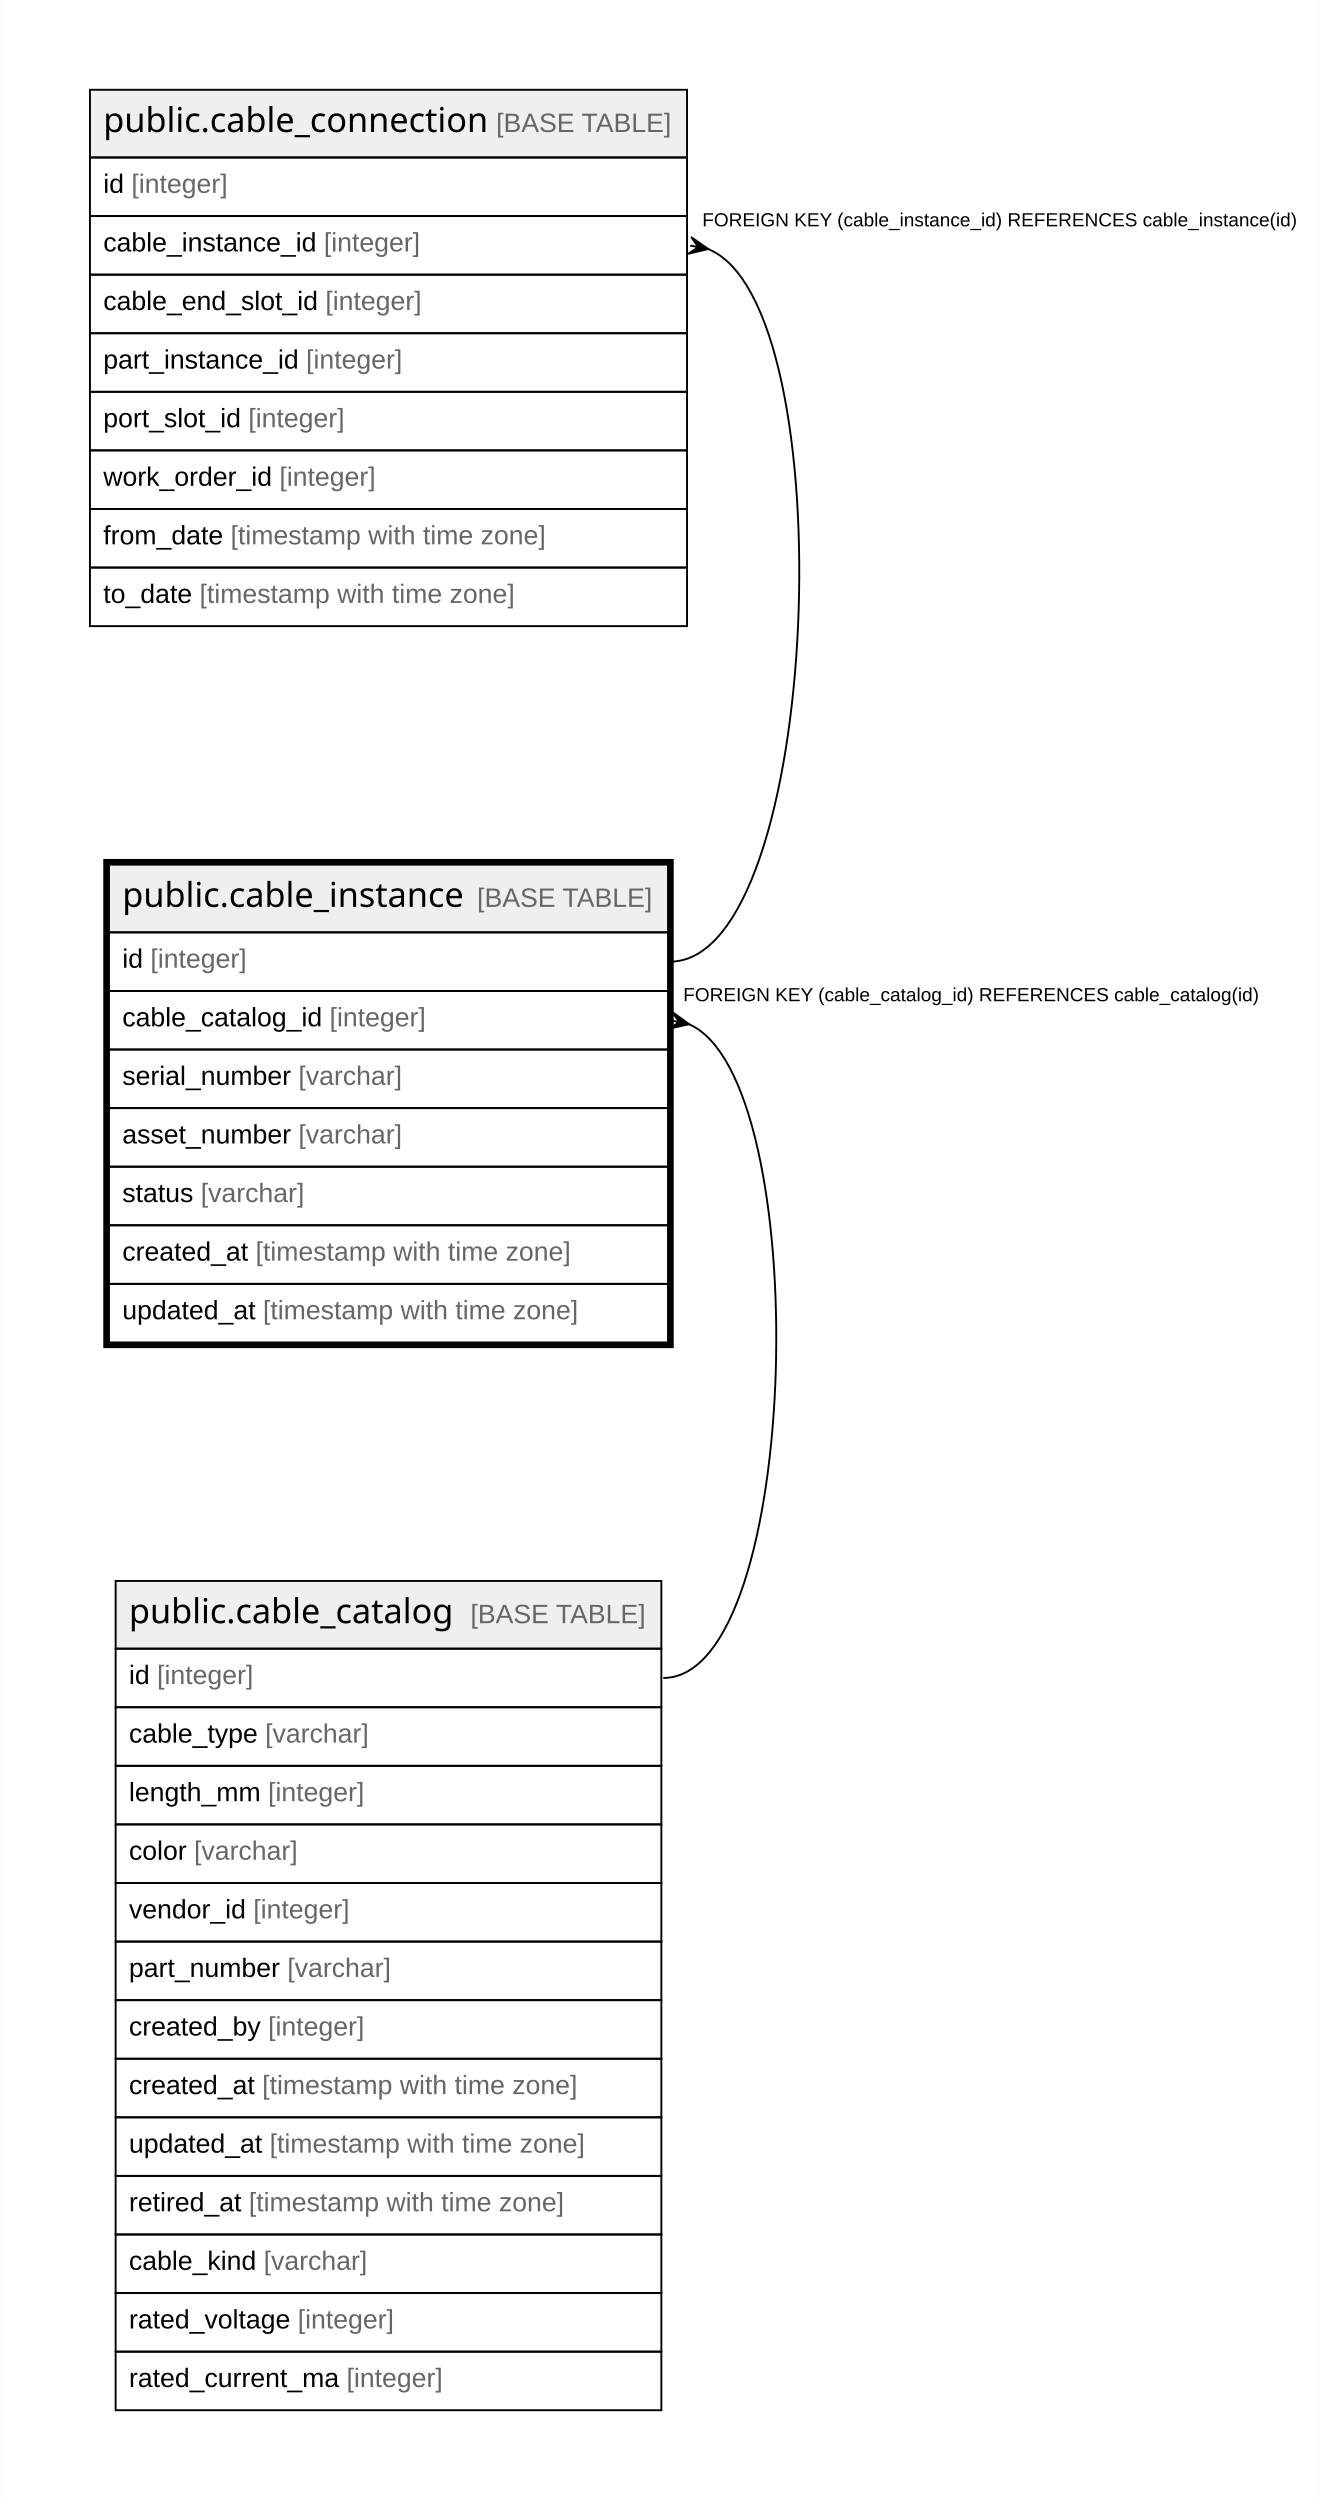
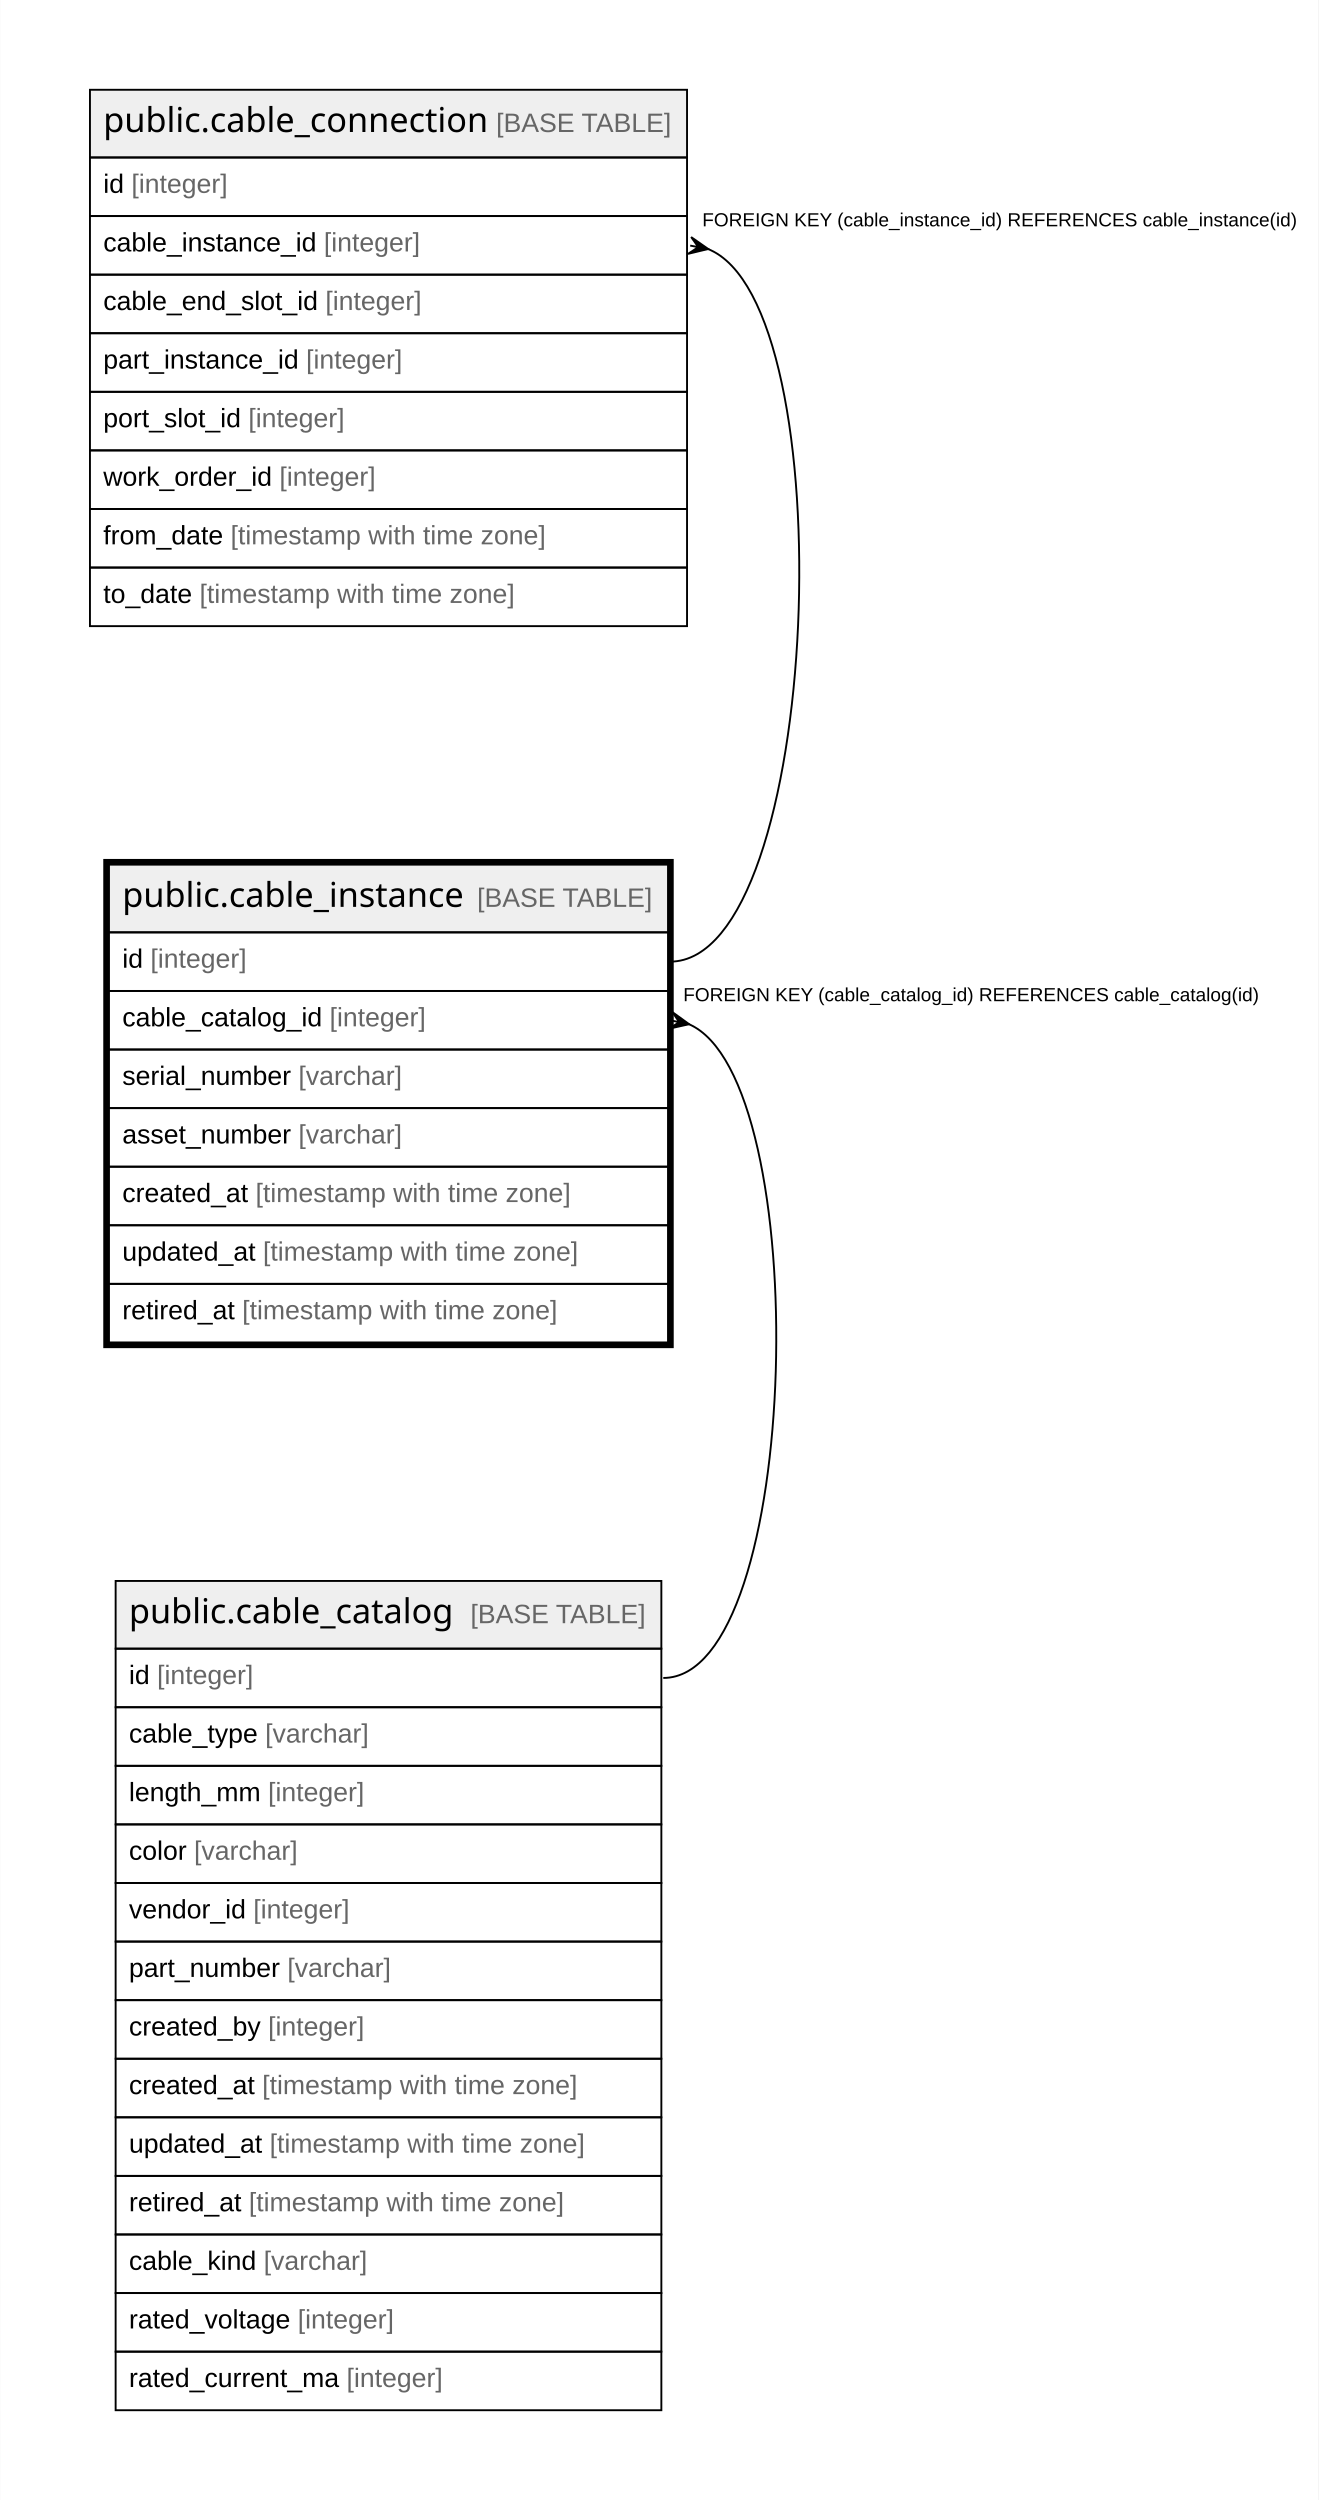
<svg xmlns="http://www.w3.org/2000/svg" width="693pt" height="1314pt" viewBox="0.00 0.00 693.02 1314.40">
  <g id="graph0" class="graph" transform="scale(1 1) rotate(0) translate(4 1310.4)">
    <polygon fill="white" stroke="none" points="-4,4 -4,-1310.4 689.02,-1310.4 689.02,4 -4,4" />
    <g id="node1" class="node">
      <polygon fill="#efefef" stroke="none" points="53.2,-820.2 53.2,-855.8 347.12,-855.8 347.12,-820.2 53.2,-820.2" />
      <polygon fill="none" stroke="black" points="53.2,-820.2 53.2,-855.8 347.12,-855.8 347.12,-820.2 53.2,-820.2" />
      <text text-anchor="start" x="60.2" y="-833.6" font-family="Arial Bold" font-size="18.00">public.cable_instance</text>
      <text text-anchor="start" x="215.63" y="-833.6" font-family="Arial" font-size="14.00">    </text>
      <text text-anchor="start" x="246.75" y="-833.6" font-family="Arial" font-size="14.00" fill="#666666">[BASE TABLE]</text>
      <polygon fill="none" stroke="black" points="53.2,-789.4 53.2,-820.2 347.12,-820.2 347.12,-789.4 53.2,-789.4" />
      <text text-anchor="start" x="60.2" y="-801.6" font-family="Arial" font-size="14.00">id </text>
      <text text-anchor="start" x="74.98" y="-801.6" font-family="Arial" font-size="14.00" fill="#666666">[integer]</text>
      <polygon fill="none" stroke="black" points="53.2,-758.6 53.2,-789.4 347.12,-789.4 347.12,-758.6 53.2,-758.6" />
      <text text-anchor="start" x="60.2" y="-770.8" font-family="Arial" font-size="14.00">cable_catalog_id </text>
      <text text-anchor="start" x="169.17" y="-770.8" font-family="Arial" font-size="14.00" fill="#666666">[integer]</text>
      <polygon fill="none" stroke="black" points="53.2,-727.8 53.2,-758.6 347.12,-758.6 347.12,-727.8 53.2,-727.8" />
      <text text-anchor="start" x="60.2" y="-740" font-family="Arial" font-size="14.00">serial_number </text>
      <text text-anchor="start" x="152.8" y="-740" font-family="Arial" font-size="14.00" fill="#666666">[varchar]</text>
      <polygon fill="none" stroke="black" points="53.2,-697 53.2,-727.8 347.12,-727.8 347.12,-697 53.2,-697" />
      <text text-anchor="start" x="60.2" y="-709.2" font-family="Arial" font-size="14.00">asset_number </text>
      <text text-anchor="start" x="152.8" y="-709.2" font-family="Arial" font-size="14.00" fill="#666666">[varchar]</text>
      <polygon fill="none" stroke="black" points="53.2,-666.2 53.2,-697 347.12,-697 347.12,-666.2 53.2,-666.2" />
-       <text text-anchor="start" x="60.2" y="-678.4" font-family="Arial" font-size="14.00">status </text>
-       <text text-anchor="start" x="101.44" y="-678.4" font-family="Arial" font-size="14.00" fill="#666666">[varchar]</text>
+       <text text-anchor="start" x="60.2" y="-678.4" font-family="Arial" font-size="14.00">created_at </text>
+       <text text-anchor="start" x="130.25" y="-678.4" font-family="Arial" font-size="14.00" fill="#666666">[timestamp with time zone]</text>
      <polygon fill="none" stroke="black" points="53.2,-635.4 53.2,-666.2 347.12,-666.2 347.12,-635.4 53.2,-635.4" />
-       <text text-anchor="start" x="60.2" y="-647.6" font-family="Arial" font-size="14.00">created_at </text>
-       <text text-anchor="start" x="130.25" y="-647.6" font-family="Arial" font-size="14.00" fill="#666666">[timestamp with time zone]</text>
+       <text text-anchor="start" x="60.2" y="-647.6" font-family="Arial" font-size="14.00">updated_at </text>
+       <text text-anchor="start" x="134.16" y="-647.6" font-family="Arial" font-size="14.00" fill="#666666">[timestamp with time zone]</text>
      <polygon fill="none" stroke="black" points="53.2,-604.6 53.2,-635.4 347.12,-635.4 347.12,-604.6 53.2,-604.6" />
-       <text text-anchor="start" x="60.2" y="-616.8" font-family="Arial" font-size="14.00">updated_at </text>
-       <text text-anchor="start" x="134.16" y="-616.8" font-family="Arial" font-size="14.00" fill="#666666">[timestamp with time zone]</text>
+       <text text-anchor="start" x="60.2" y="-616.8" font-family="Arial" font-size="14.00">retired_at </text>
+       <text text-anchor="start" x="123.23" y="-616.8" font-family="Arial" font-size="14.00" fill="#666666">[timestamp with time zone]</text>
      <polygon fill="none" stroke="black" stroke-width="3" points="51.7,-603.1 51.7,-857.3 348.62,-857.3 348.62,-603.1 51.7,-603.1" />
    </g>
    <g id="node3" class="node">
      <polygon fill="#efefef" stroke="none" points="56.7,-443.6 56.7,-479.2 343.62,-479.2 343.62,-443.6 56.7,-443.6" />
      <polygon fill="none" stroke="black" points="56.7,-443.6 56.7,-479.2 343.62,-479.2 343.62,-443.6 56.7,-443.6" />
      <text text-anchor="start" x="63.7" y="-457" font-family="Arial Bold" font-size="18.00">public.cable_catalog</text>
      <text text-anchor="start" x="212.13" y="-457" font-family="Arial" font-size="14.00">    </text>
      <text text-anchor="start" x="243.25" y="-457" font-family="Arial" font-size="14.00" fill="#666666">[BASE TABLE]</text>
      <polygon fill="none" stroke="black" points="56.7,-412.8 56.7,-443.6 343.62,-443.6 343.62,-412.8 56.7,-412.8" />
      <text text-anchor="start" x="63.7" y="-425" font-family="Arial" font-size="14.00">id </text>
      <text text-anchor="start" x="78.49" y="-425" font-family="Arial" font-size="14.00" fill="#666666">[integer]</text>
      <polygon fill="none" stroke="black" points="56.7,-382 56.7,-412.8 343.62,-412.8 343.62,-382 56.7,-382" />
      <text text-anchor="start" x="63.7" y="-394.2" font-family="Arial" font-size="14.00">cable_type </text>
      <text text-anchor="start" x="135.31" y="-394.2" font-family="Arial" font-size="14.00" fill="#666666">[varchar]</text>
      <polygon fill="none" stroke="black" points="56.7,-351.2 56.7,-382 343.62,-382 343.62,-351.2 56.7,-351.2" />
      <text text-anchor="start" x="63.7" y="-363.4" font-family="Arial" font-size="14.00">length_mm </text>
      <text text-anchor="start" x="136.84" y="-363.4" font-family="Arial" font-size="14.00" fill="#666666">[integer]</text>
      <polygon fill="none" stroke="black" points="56.7,-320.4 56.7,-351.2 343.62,-351.2 343.62,-320.4 56.7,-320.4" />
      <text text-anchor="start" x="63.7" y="-332.6" font-family="Arial" font-size="14.00">color </text>
      <text text-anchor="start" x="97.93" y="-332.6" font-family="Arial" font-size="14.00" fill="#666666">[varchar]</text>
      <polygon fill="none" stroke="black" points="56.7,-289.6 56.7,-320.4 343.62,-320.4 343.62,-289.6 56.7,-289.6" />
      <text text-anchor="start" x="63.7" y="-301.8" font-family="Arial" font-size="14.00">vendor_id </text>
      <text text-anchor="start" x="129.08" y="-301.8" font-family="Arial" font-size="14.00" fill="#666666">[integer]</text>
      <polygon fill="none" stroke="black" points="56.7,-258.8 56.7,-289.6 343.62,-289.6 343.62,-258.8 56.7,-258.8" />
      <text text-anchor="start" x="63.7" y="-271" font-family="Arial" font-size="14.00">part_number </text>
      <text text-anchor="start" x="146.97" y="-271" font-family="Arial" font-size="14.00" fill="#666666">[varchar]</text>
      <polygon fill="none" stroke="black" points="56.7,-228 56.7,-258.8 343.62,-258.8 343.62,-228 56.7,-228" />
      <text text-anchor="start" x="63.7" y="-240.2" font-family="Arial" font-size="14.00">created_by </text>
      <text text-anchor="start" x="136.86" y="-240.2" font-family="Arial" font-size="14.00" fill="#666666">[integer]</text>
      <polygon fill="none" stroke="black" points="56.7,-197.2 56.7,-228 343.62,-228 343.62,-197.2 56.7,-197.2" />
      <text text-anchor="start" x="63.7" y="-209.4" font-family="Arial" font-size="14.00">created_at </text>
      <text text-anchor="start" x="133.75" y="-209.4" font-family="Arial" font-size="14.00" fill="#666666">[timestamp with time zone]</text>
      <polygon fill="none" stroke="black" points="56.7,-166.4 56.7,-197.2 343.62,-197.2 343.62,-166.4 56.7,-166.4" />
      <text text-anchor="start" x="63.7" y="-178.6" font-family="Arial" font-size="14.00">updated_at </text>
      <text text-anchor="start" x="137.66" y="-178.6" font-family="Arial" font-size="14.00" fill="#666666">[timestamp with time zone]</text>
      <polygon fill="none" stroke="black" points="56.7,-135.6 56.7,-166.4 343.62,-166.4 343.62,-135.6 56.7,-135.6" />
      <text text-anchor="start" x="63.7" y="-147.8" font-family="Arial" font-size="14.00">retired_at </text>
      <text text-anchor="start" x="126.73" y="-147.8" font-family="Arial" font-size="14.00" fill="#666666">[timestamp with time zone]</text>
      <polygon fill="none" stroke="black" points="56.7,-104.8 56.7,-135.6 343.62,-135.6 343.62,-104.8 56.7,-104.8" />
      <text text-anchor="start" x="63.7" y="-117" font-family="Arial" font-size="14.00">cable_kind </text>
      <text text-anchor="start" x="134.53" y="-117" font-family="Arial" font-size="14.00" fill="#666666">[varchar]</text>
      <polygon fill="none" stroke="black" points="56.7,-74 56.7,-104.8 343.62,-104.8 343.62,-74 56.7,-74" />
      <text text-anchor="start" x="63.7" y="-86.2" font-family="Arial" font-size="14.00">rated_voltage </text>
      <text text-anchor="start" x="152.43" y="-86.2" font-family="Arial" font-size="14.00" fill="#666666">[integer]</text>
      <polygon fill="none" stroke="black" points="56.7,-43.2 56.7,-74 343.62,-74 343.62,-43.2 56.7,-43.2" />
      <text text-anchor="start" x="63.7" y="-55.4" font-family="Arial" font-size="14.00">rated_current_ma </text>
      <text text-anchor="start" x="178.09" y="-55.4" font-family="Arial" font-size="14.00" fill="#666666">[integer]</text>
    </g>
    <g id="edge2" class="edge">
      <path fill="none" stroke="black" d="M357.99,-771.97C424.51,-743.63 418.02,-428.2 344.62,-428.2" />
      <polygon fill="black" stroke="black" points="358.24,-771.92 347.54,-769.52 353.02,-772.99 348.78,-773.87 348.78,-773.87 348.78,-773.87 353.02,-772.99 349.36,-778.34 358.24,-771.92" />
      <text text-anchor="start" x="355.12" y="-784" font-family="Arial" font-size="10.00">FOREIGN KEY (cable_catalog_id) REFERENCES cable_catalog(id)</text>
    </g>
    <g id="node2" class="node">
      <polygon fill="#efefef" stroke="none" points="43.2,-1227.6 43.2,-1263.2 357.12,-1263.2 357.12,-1227.6 43.2,-1227.6" />
      <polygon fill="none" stroke="black" points="43.2,-1227.6 43.2,-1263.2 357.12,-1263.2 357.12,-1227.6 43.2,-1227.6" />
      <text text-anchor="start" x="50.2" y="-1241" font-family="Arial Bold" font-size="18.00">public.cable_connection</text>
      <text text-anchor="start" x="225.63" y="-1241" font-family="Arial" font-size="14.00">    </text>
      <text text-anchor="start" x="256.75" y="-1241" font-family="Arial" font-size="14.00" fill="#666666">[BASE TABLE]</text>
      <polygon fill="none" stroke="black" points="43.2,-1196.8 43.2,-1227.6 357.12,-1227.6 357.12,-1196.8 43.2,-1196.8" />
      <text text-anchor="start" x="50.2" y="-1209" font-family="Arial" font-size="14.00">id </text>
      <text text-anchor="start" x="64.99" y="-1209" font-family="Arial" font-size="14.00" fill="#666666">[integer]</text>
      <polygon fill="none" stroke="black" points="43.2,-1166 43.2,-1196.8 357.12,-1196.8 357.12,-1166 43.2,-1166" />
      <text text-anchor="start" x="50.2" y="-1178.2" font-family="Arial" font-size="14.00">cable_instance_id </text>
      <text text-anchor="start" x="166.17" y="-1178.2" font-family="Arial" font-size="14.00" fill="#666666">[integer]</text>
      <polygon fill="none" stroke="black" points="43.2,-1135.2 43.2,-1166 357.12,-1166 357.12,-1135.2 43.2,-1135.2" />
      <text text-anchor="start" x="50.2" y="-1147.4" font-family="Arial" font-size="14.00">cable_end_slot_id </text>
      <text text-anchor="start" x="166.96" y="-1147.4" font-family="Arial" font-size="14.00" fill="#666666">[integer]</text>
      <polygon fill="none" stroke="black" points="43.2,-1104.4 43.2,-1135.2 357.12,-1135.2 357.12,-1104.4 43.2,-1104.4" />
      <text text-anchor="start" x="50.2" y="-1116.6" font-family="Arial" font-size="14.00">part_instance_id </text>
      <text text-anchor="start" x="156.83" y="-1116.6" font-family="Arial" font-size="14.00" fill="#666666">[integer]</text>
      <polygon fill="none" stroke="black" points="43.2,-1073.6 43.2,-1104.4 357.12,-1104.4 357.12,-1073.6 43.2,-1073.6" />
      <text text-anchor="start" x="50.2" y="-1085.8" font-family="Arial" font-size="14.00">port_slot_id </text>
      <text text-anchor="start" x="126.47" y="-1085.8" font-family="Arial" font-size="14.00" fill="#666666">[integer]</text>
      <polygon fill="none" stroke="black" points="43.2,-1042.8 43.2,-1073.6 357.12,-1073.6 357.12,-1042.8 43.2,-1042.8" />
      <text text-anchor="start" x="50.2" y="-1055" font-family="Arial" font-size="14.00">work_order_id </text>
      <text text-anchor="start" x="142.8" y="-1055" font-family="Arial" font-size="14.00" fill="#666666">[integer]</text>
      <polygon fill="none" stroke="black" points="43.2,-1012 43.2,-1042.8 357.12,-1042.8 357.12,-1012 43.2,-1012" />
      <text text-anchor="start" x="50.2" y="-1024.2" font-family="Arial" font-size="14.00">from_date </text>
      <text text-anchor="start" x="117.12" y="-1024.2" font-family="Arial" font-size="14.00" fill="#666666">[timestamp with time zone]</text>
      <polygon fill="none" stroke="black" points="43.2,-981.2 43.2,-1012 357.12,-1012 357.12,-981.2 43.2,-981.2" />
      <text text-anchor="start" x="50.2" y="-993.4" font-family="Arial" font-size="14.00">to_date </text>
      <text text-anchor="start" x="100.8" y="-993.4" font-family="Arial" font-size="14.00" fill="#666666">[timestamp with time zone]</text>
    </g>
    <g id="edge1" class="edge">
      <path fill="none" stroke="black" d="M367.95,-1179.55C440.89,-1151.14 428.41,-804.8 348.12,-804.8" />
      <polygon fill="black" stroke="black" points="368.28,-1179.49 357.62,-1176.92 363.03,-1180.48 358.78,-1181.28 358.78,-1181.28 358.78,-1181.28 363.03,-1180.48 359.28,-1185.76 368.28,-1179.49" />
      <text text-anchor="start" x="365.12" y="-1191.4" font-family="Arial" font-size="10.00">FOREIGN KEY (cable_instance_id) REFERENCES cable_instance(id)</text>
    </g>
  </g>
</svg>
